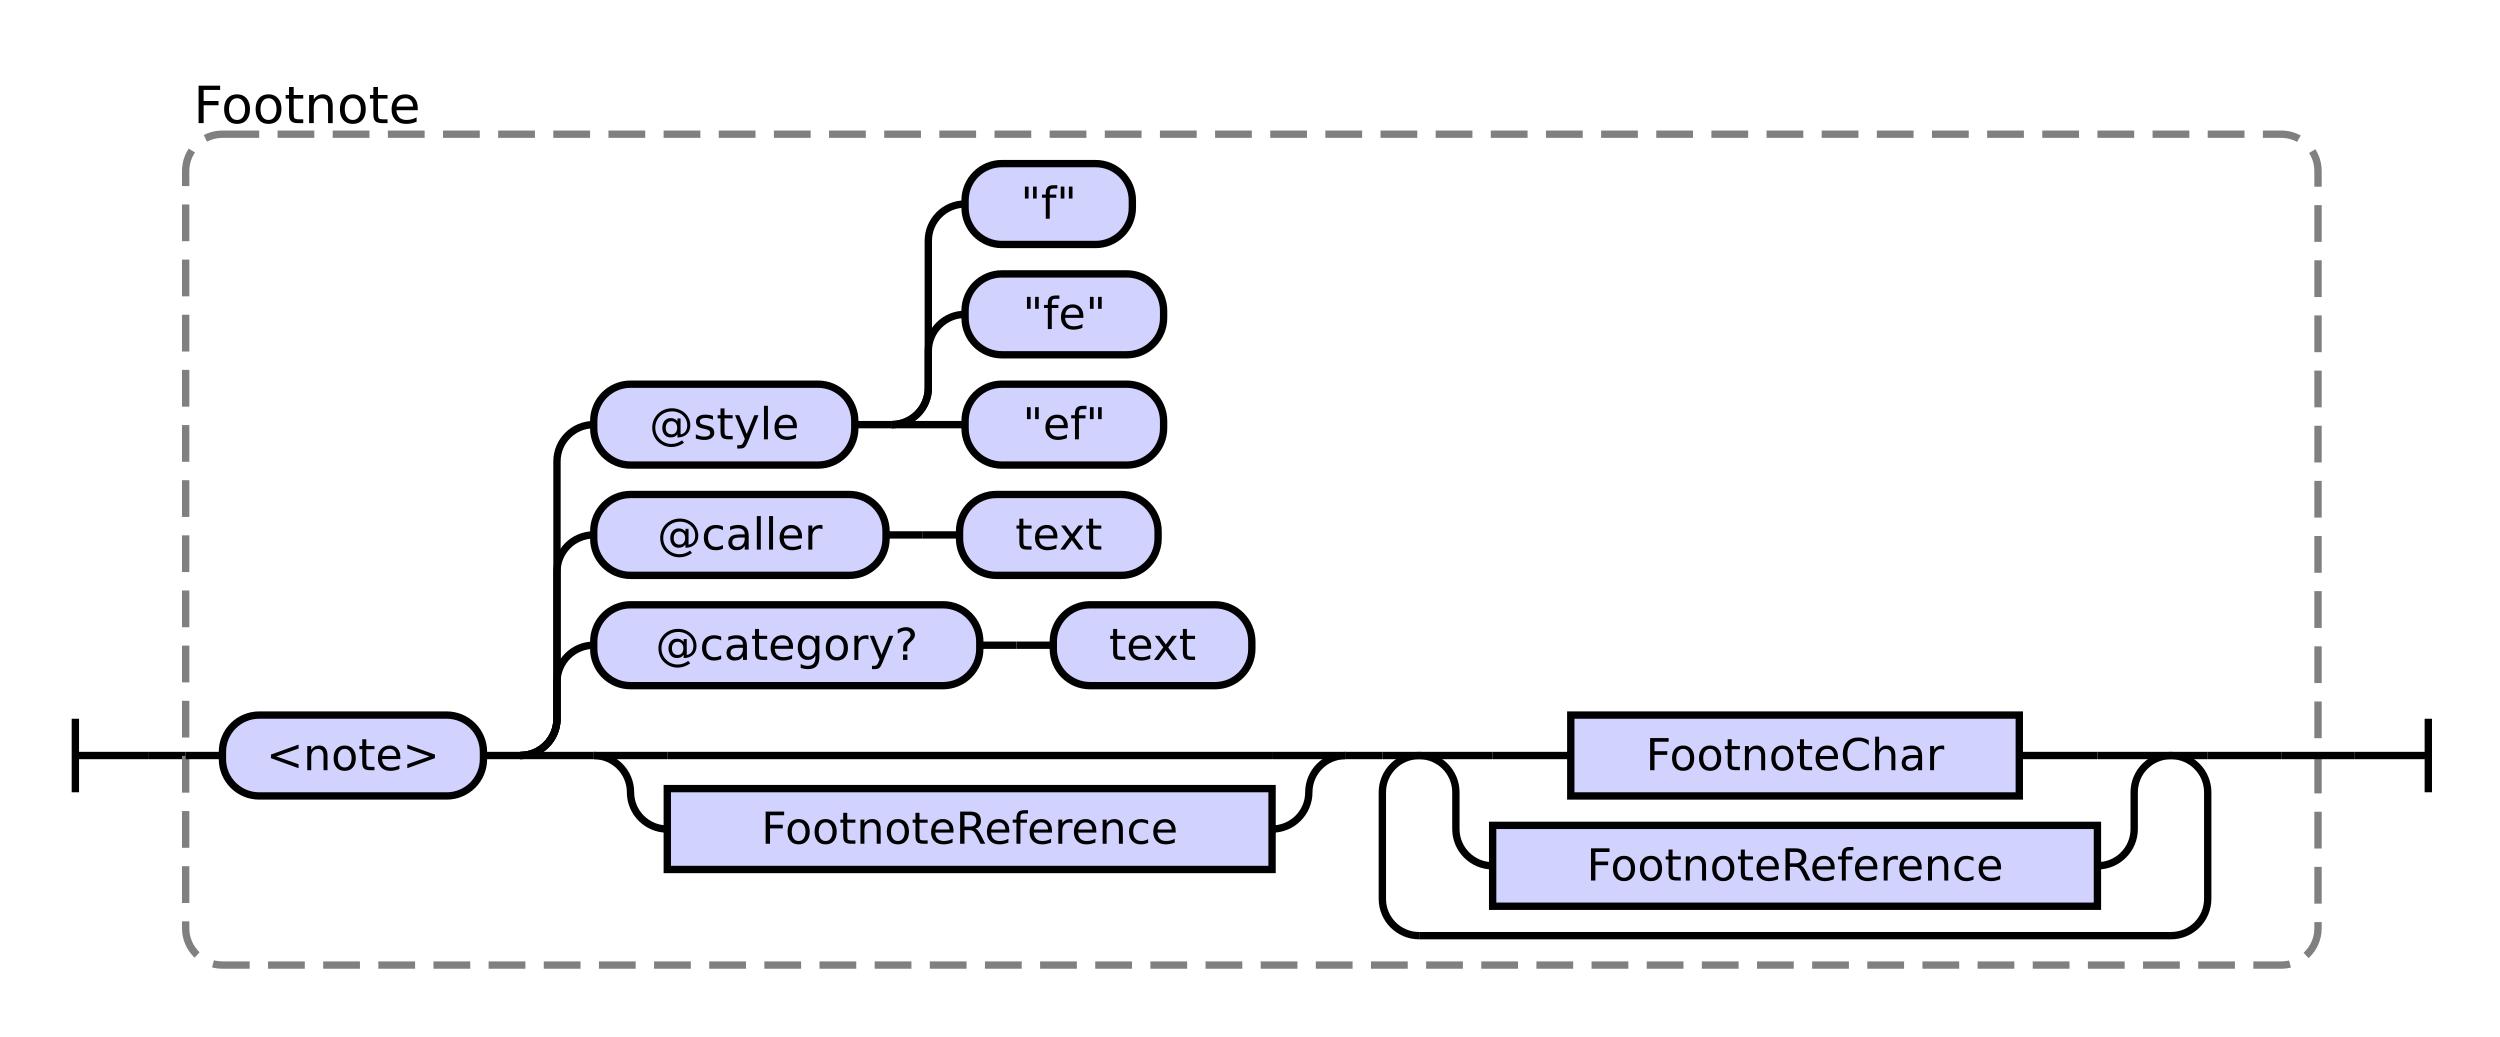
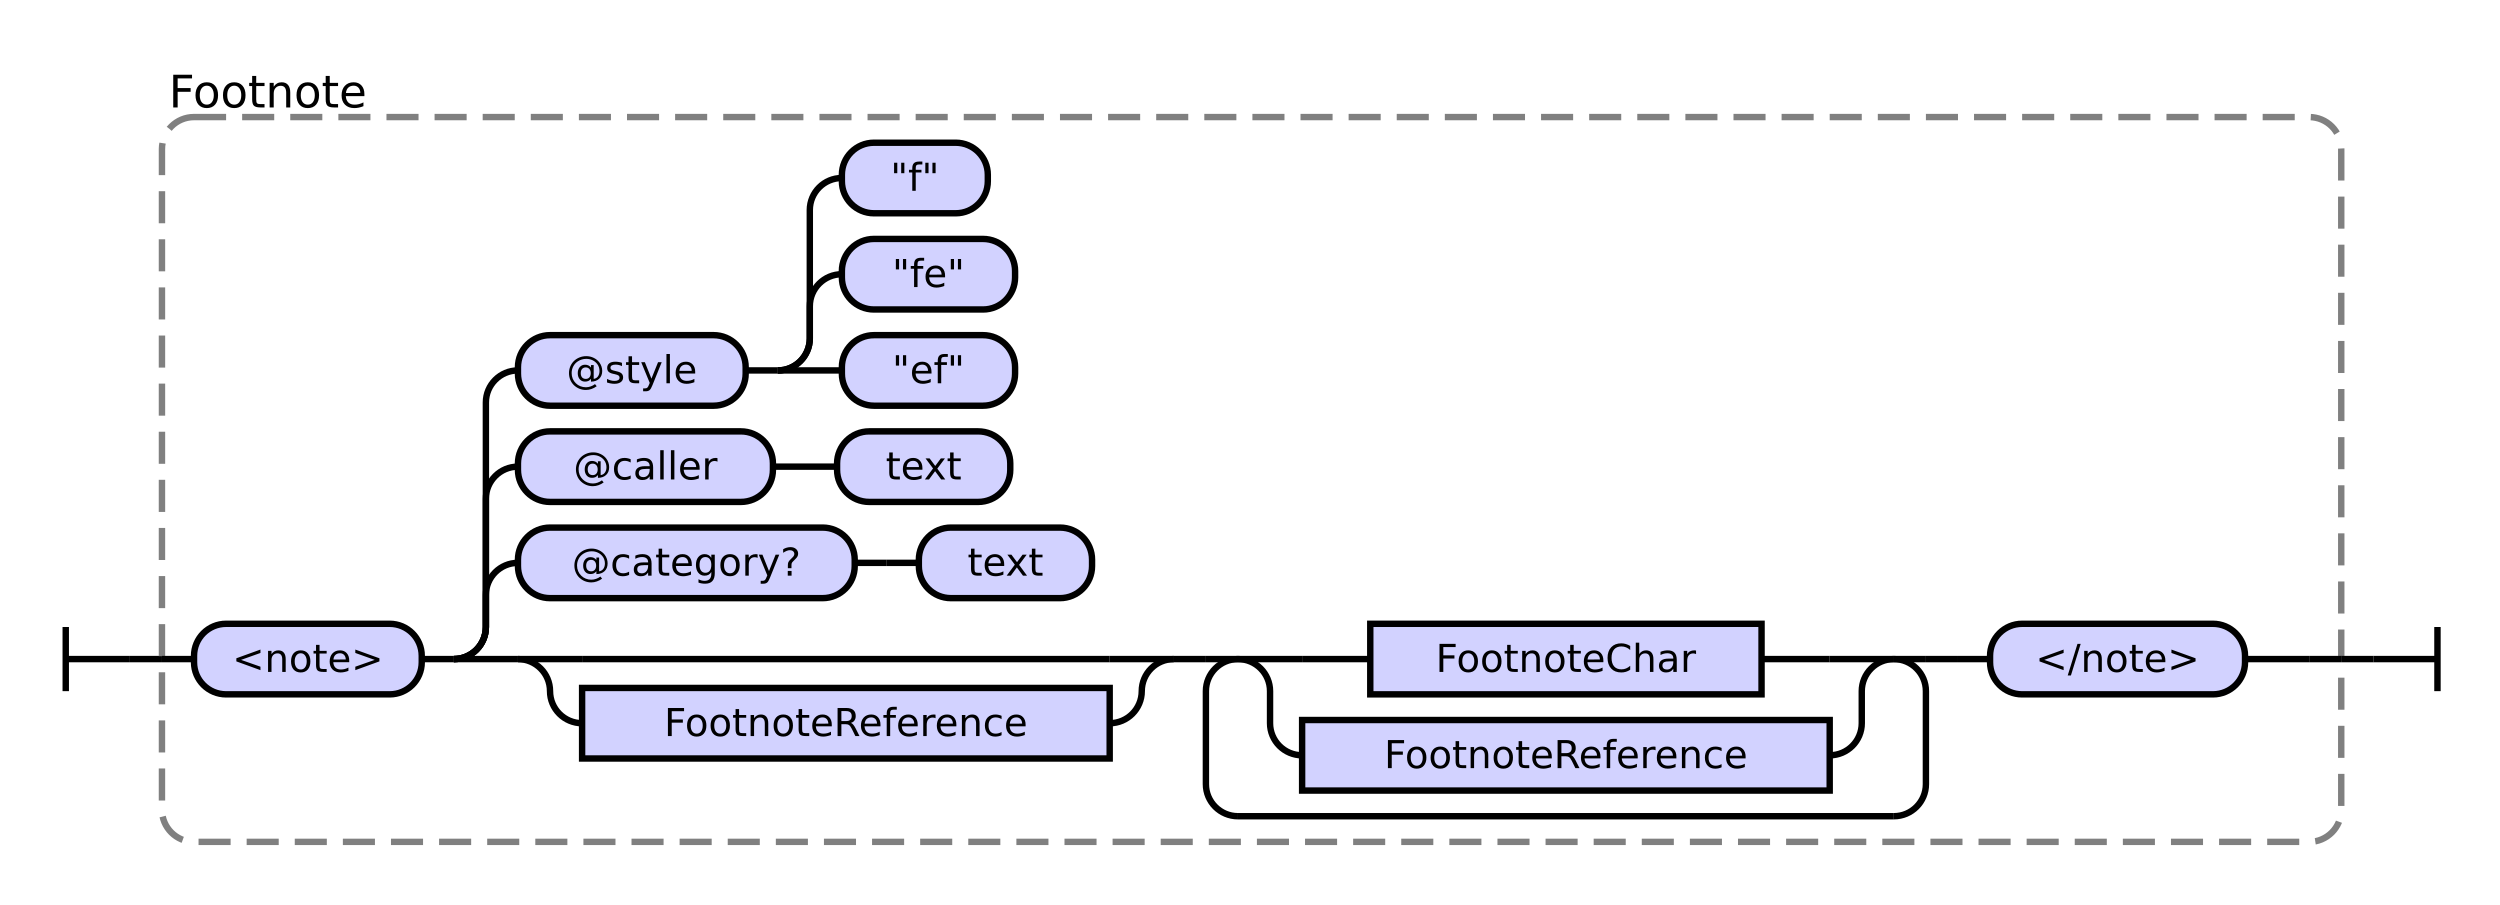
- <svg xmlns="http://www.w3.org/2000/svg" class="railroad-diagram" height="282" viewBox="0 0 680.0 282" width="680.0">
+ <svg xmlns="http://www.w3.org/2000/svg" class="railroad-diagram" height="282" viewBox="0 0 779.5 282" width="779.5">
  <g transform="translate(.5 .5)">
    <style>/*  */
    svg.railroad-diagram {
        background-color:hsl(30,20%,95%);
    }
    svg.railroad-diagram path {
        stroke-width: 2;
        stroke: black;
        fill: none;
    }
    svg.railroad-diagram text {
        font-size: 12px;
        text-anchor: middle;
        font-family: DejaVu Sans;
    }
    svg.railroad-diagram text.label {
        text-anchor:start;
    }
    svg.railroad-diagram text.comment {
        font-family: DejaVu Sans;
        font-size: 14px;
    }
    svg.railroad-diagram rect{
        stroke-width: 2;
        stroke:black;
        fill: rgb(210, 210, 255);
    }
    svg.railroad-diagram rect.group-box {
        stroke: gray;
        stroke-dasharray: 10 5;
        fill: none;
    }
    .terminal {
        font-family: DejaVu Sans;
    }

/*  */
</style>
    <g>
      <path d="M 20 195 v 20 m 0 -10 h 20" />
    </g>
    <path d="M 40 205 h 10" />
    <g>
      <path d="M 50 205 h 0.0" />
-       <path d="M 630.0 205 h 0.0" />
-       <rect class="group-box" height="226" rx="10" ry="10" width="580.0" x="50.0" y="36" />
+       <path d="M 729.5 205 h 0.0" />
+       <rect class="group-box" height="226" rx="10" ry="10" width="679.5" x="50.0" y="36" />
      <g>
        <path d="M 50.0 205 h 10.0" />
-         <path d="M 620.0 205 h 10.0" />
+         <path d="M 719.5 205 h 10.0" />
        <g class="terminal ">
          <path d="M 60.0 205 h 0.0" />
          <path d="M 131.0 205 h 0.0" />
          <rect height="22" rx="10" ry="10" width="71.0" x="60.0" y="194" />
          <text x="95.5" y="209">&lt;note&gt;</text>
        </g>
        <path d="M 131.0 205 h 10" />
        <g>
          <path d="M 141.0 205 h 0.0" />
-           <path d="M 620.0 205 h 0.0" />
+           <path d="M 719.5 205 h 0.0" />
          <path d="M 141.0 205 a 10 10 0 0 0 10 -10 v -10 a 10 10 0 0 1 10 -10" />
          <g>
            <path d="M 161.0 175 h 0.0" />
            <path d="M 340.0 175 h 0.0" />
            <g class="terminal ">
              <path d="M 161.0 175 h 0.0" />
              <path d="M 266.0 175 h 0.0" />
              <rect height="22" rx="10" ry="10" width="105.0" x="161.0" y="164" />
              <text x="213.5" y="179">@category?</text>
            </g>
            <path d="M 266.0 175 h 10" />
            <path d="M 276.0 175 h 10" />
            <g class="terminal ">
              <path d="M 286.0 175 h 0.0" />
              <path d="M 340.0 175 h 0.0" />
              <rect height="22" rx="10" ry="10" width="54.0" x="286.0" y="164" />
              <text x="313.0" y="179">text</text>
            </g>
          </g>
          <path d="M 141.0 205 a 10 10 0 0 0 10 -10 v -40 a 10 10 0 0 1 10 -10" />
          <g>
            <path d="M 161.0 145 h 0.0" />
            <path d="M 314.5 145 h 0.0" />
            <g class="terminal ">
              <path d="M 161.0 145 h 0.0" />
              <path d="M 240.5 145 h 0.0" />
              <rect height="22" rx="10" ry="10" width="79.5" x="161.0" y="134" />
              <text x="200.75" y="149">@caller</text>
            </g>
            <path d="M 240.5 145 h 10" />
            <path d="M 250.5 145 h 10" />
            <g class="terminal ">
              <path d="M 260.5 145 h 0.0" />
              <path d="M 314.5 145 h 0.0" />
              <rect height="22" rx="10" ry="10" width="54.0" x="260.5" y="134" />
              <text x="287.5" y="149">text</text>
            </g>
          </g>
          <path d="M 141.0 205 a 10 10 0 0 0 10 -10 v -70 a 10 10 0 0 1 10 -10" />
          <g>
            <path d="M 161.0 115 h 0.0" />
            <path d="M 336.0 115 h 0.0" />
            <g class="terminal ">
              <path d="M 161.0 115 h 0.0" />
              <path d="M 232.0 115 h 0.0" />
              <rect height="22" rx="10" ry="10" width="71.0" x="161.0" y="104" />
              <text x="196.5" y="119">@style</text>
            </g>
            <path d="M 232.0 115 h 10" />
            <g>
              <path d="M 242.0 115 h 0.0" />
              <path d="M 242.0 115 a 10 10 0 0 0 10 -10 v -10 a 10 10 0 0 1 10 -10" />
              <g class="terminal ">
                <path d="M 262.0 85 h 0.0" />
                <path d="M 316.0 85 h 0.0" />
                <rect height="22" rx="10" ry="10" width="54.0" x="262.0" y="74" />
                <text x="289.0" y="89">"fe"</text>
              </g>
              <path d="M 242.0 115 a 10 10 0 0 0 10 -10 v -40 a 10 10 0 0 1 10 -10" />
              <g class="terminal ">
                <path d="M 262.0 55 h 0.0" />
                <path d="M 307.5 55 h 0.0" />
                <rect height="22" rx="10" ry="10" width="45.5" x="262.0" y="44" />
                <text x="284.75" y="59">"f"</text>
              </g>
              <path d="M 242.0 115 h 20" />
              <g class="terminal ">
                <path d="M 262.0 115 h 0.0" />
                <path d="M 316.0 115 h 0.0" />
                <rect height="22" rx="10" ry="10" width="54.0" x="262.0" y="104" />
                <text x="289.0" y="119">"ef"</text>
              </g>
            </g>
          </g>
          <path d="M 141.0 205 h 20" />
          <g>
            <path d="M 161.0 205 h 0.0" />
-             <path d="M 600.0 205 h 0.0" />
+             <path d="M 699.5 205 h 0.0" />
            <g>
              <path d="M 161.0 205 h 0.0" />
              <path d="M 365.5 205 h 0.0" />
              <path d="M 161.0 205 h 20" />
              <g>
                <path d="M 181.0 205 h 164.5" />
              </g>
              <path d="M 345.5 205 h 20" />
              <path d="M 161.0 205 a 10 10 0 0 1 10 10 v 0 a 10 10 0 0 0 10 10" />
              <g class="non-terminal ">
                <path d="M 181.0 225 h 0.0" />
                <path d="M 345.5 225 h 0.0" />
                <rect height="22" width="164.5" x="181.0" y="214" />
                <text x="263.25" y="229">FootnoteReference</text>
              </g>
              <path d="M 345.5 225 a 10 10 0 0 0 10 -10 v 0 a 10 10 0 0 1 10 -10" />
            </g>
            <path d="M 365.5 205 h 10" />
            <g>
              <path d="M 375.5 205 h 0.0" />
              <path d="M 600.0 205 h 0.0" />
              <path d="M 375.5 205 h 10" />
              <g>
                <path d="M 385.5 205 h 0.0" />
                <path d="M 590.0 205 h 0.0" />
                <path d="M 385.5 205 h 20" />
                <g class="non-terminal ">
                  <path d="M 405.5 205 h 21.25" />
                  <path d="M 548.75 205 h 21.25" />
                  <rect height="22" width="122.0" x="426.75" y="194" />
                  <text x="487.75" y="209">FootnoteChar</text>
                </g>
                <path d="M 570.0 205 h 20" />
                <path d="M 385.5 205 a 10 10 0 0 1 10 10 v 10 a 10 10 0 0 0 10 10" />
                <g class="non-terminal ">
                  <path d="M 405.5 235 h 0.0" />
                  <path d="M 570.0 235 h 0.0" />
                  <rect height="22" width="164.5" x="405.5" y="224" />
                  <text x="487.75" y="239">FootnoteReference</text>
                </g>
                <path d="M 570.0 235 a 10 10 0 0 0 10 -10 v -10 a 10 10 0 0 1 10 -10" />
              </g>
              <path d="M 590.0 205 h 10" />
              <path d="M 385.5 205 a 10 10 0 0 0 -10 10 v 29 a 10 10 0 0 0 10 10" />
              <g>
                <path d="M 385.5 254 h 204.5" />
              </g>
              <path d="M 590.0 254 a 10 10 0 0 0 10 -10 v -29 a 10 10 0 0 0 -10 -10" />
            </g>
-           </g>
-           <path d="M 600.0 205 h 20" />
+             <path d="M 600.0 205 h 10" />
+             <path d="M 610.0 205 h 10" />
+             <g class="terminal ">
+               <path d="M 620.0 205 h 0.0" />
+               <path d="M 699.5 205 h 0.0" />
+               <rect height="22" rx="10" ry="10" width="79.5" x="620.0" y="194" />
+               <text x="659.75" y="209">&lt;/note&gt;</text>
+             </g>
+           </g>
+           <path d="M 699.5 205 h 20" />
        </g>
      </g>
      <g class="non-terminal ">
        <path d="M 50.0 28 h 0.0" />
        <path d="M 116.0 28 h 0.0" />
        <text class="comment" x="83.0" y="33">Footnote</text>
      </g>
    </g>
-     <path d="M 630.0 205 h 10" />
-     <path d="M 640.0 205 h 20 m 0 -10 v 20" />
+     <path d="M 729.5 205 h 10" />
+     <path d="M 739.5 205 h 20 m 0 -10 v 20" />
  </g>
</svg>
